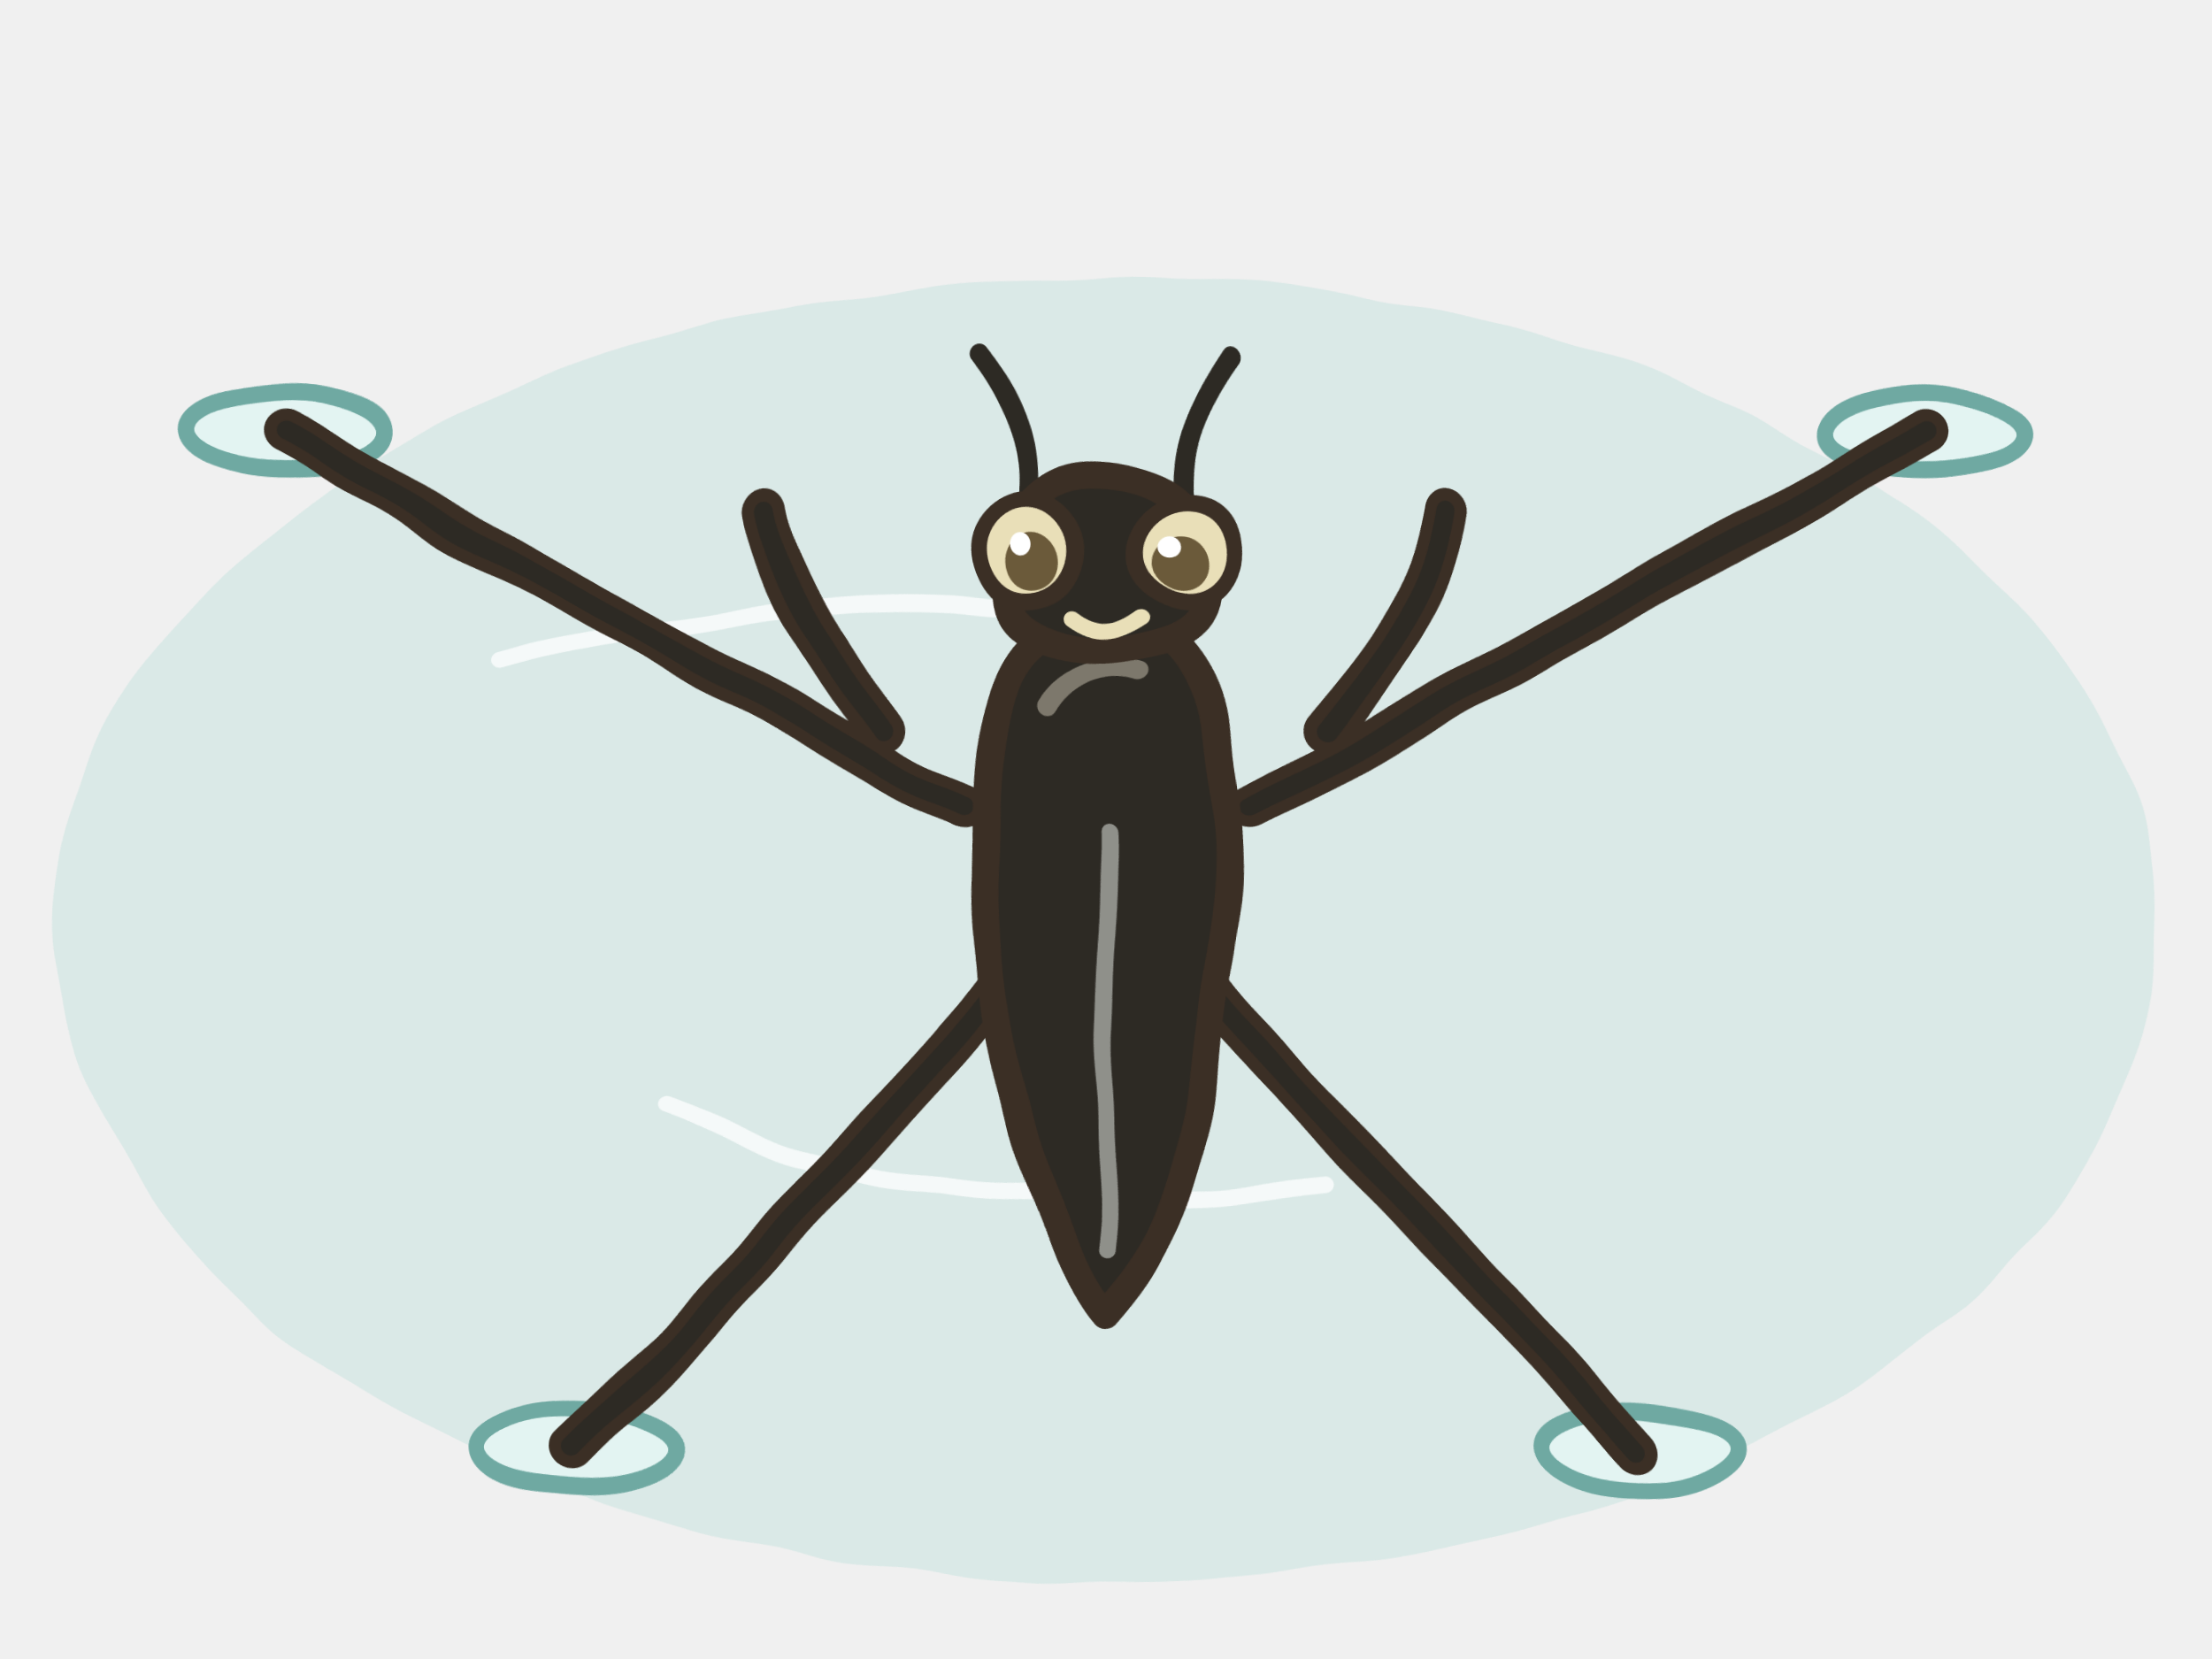
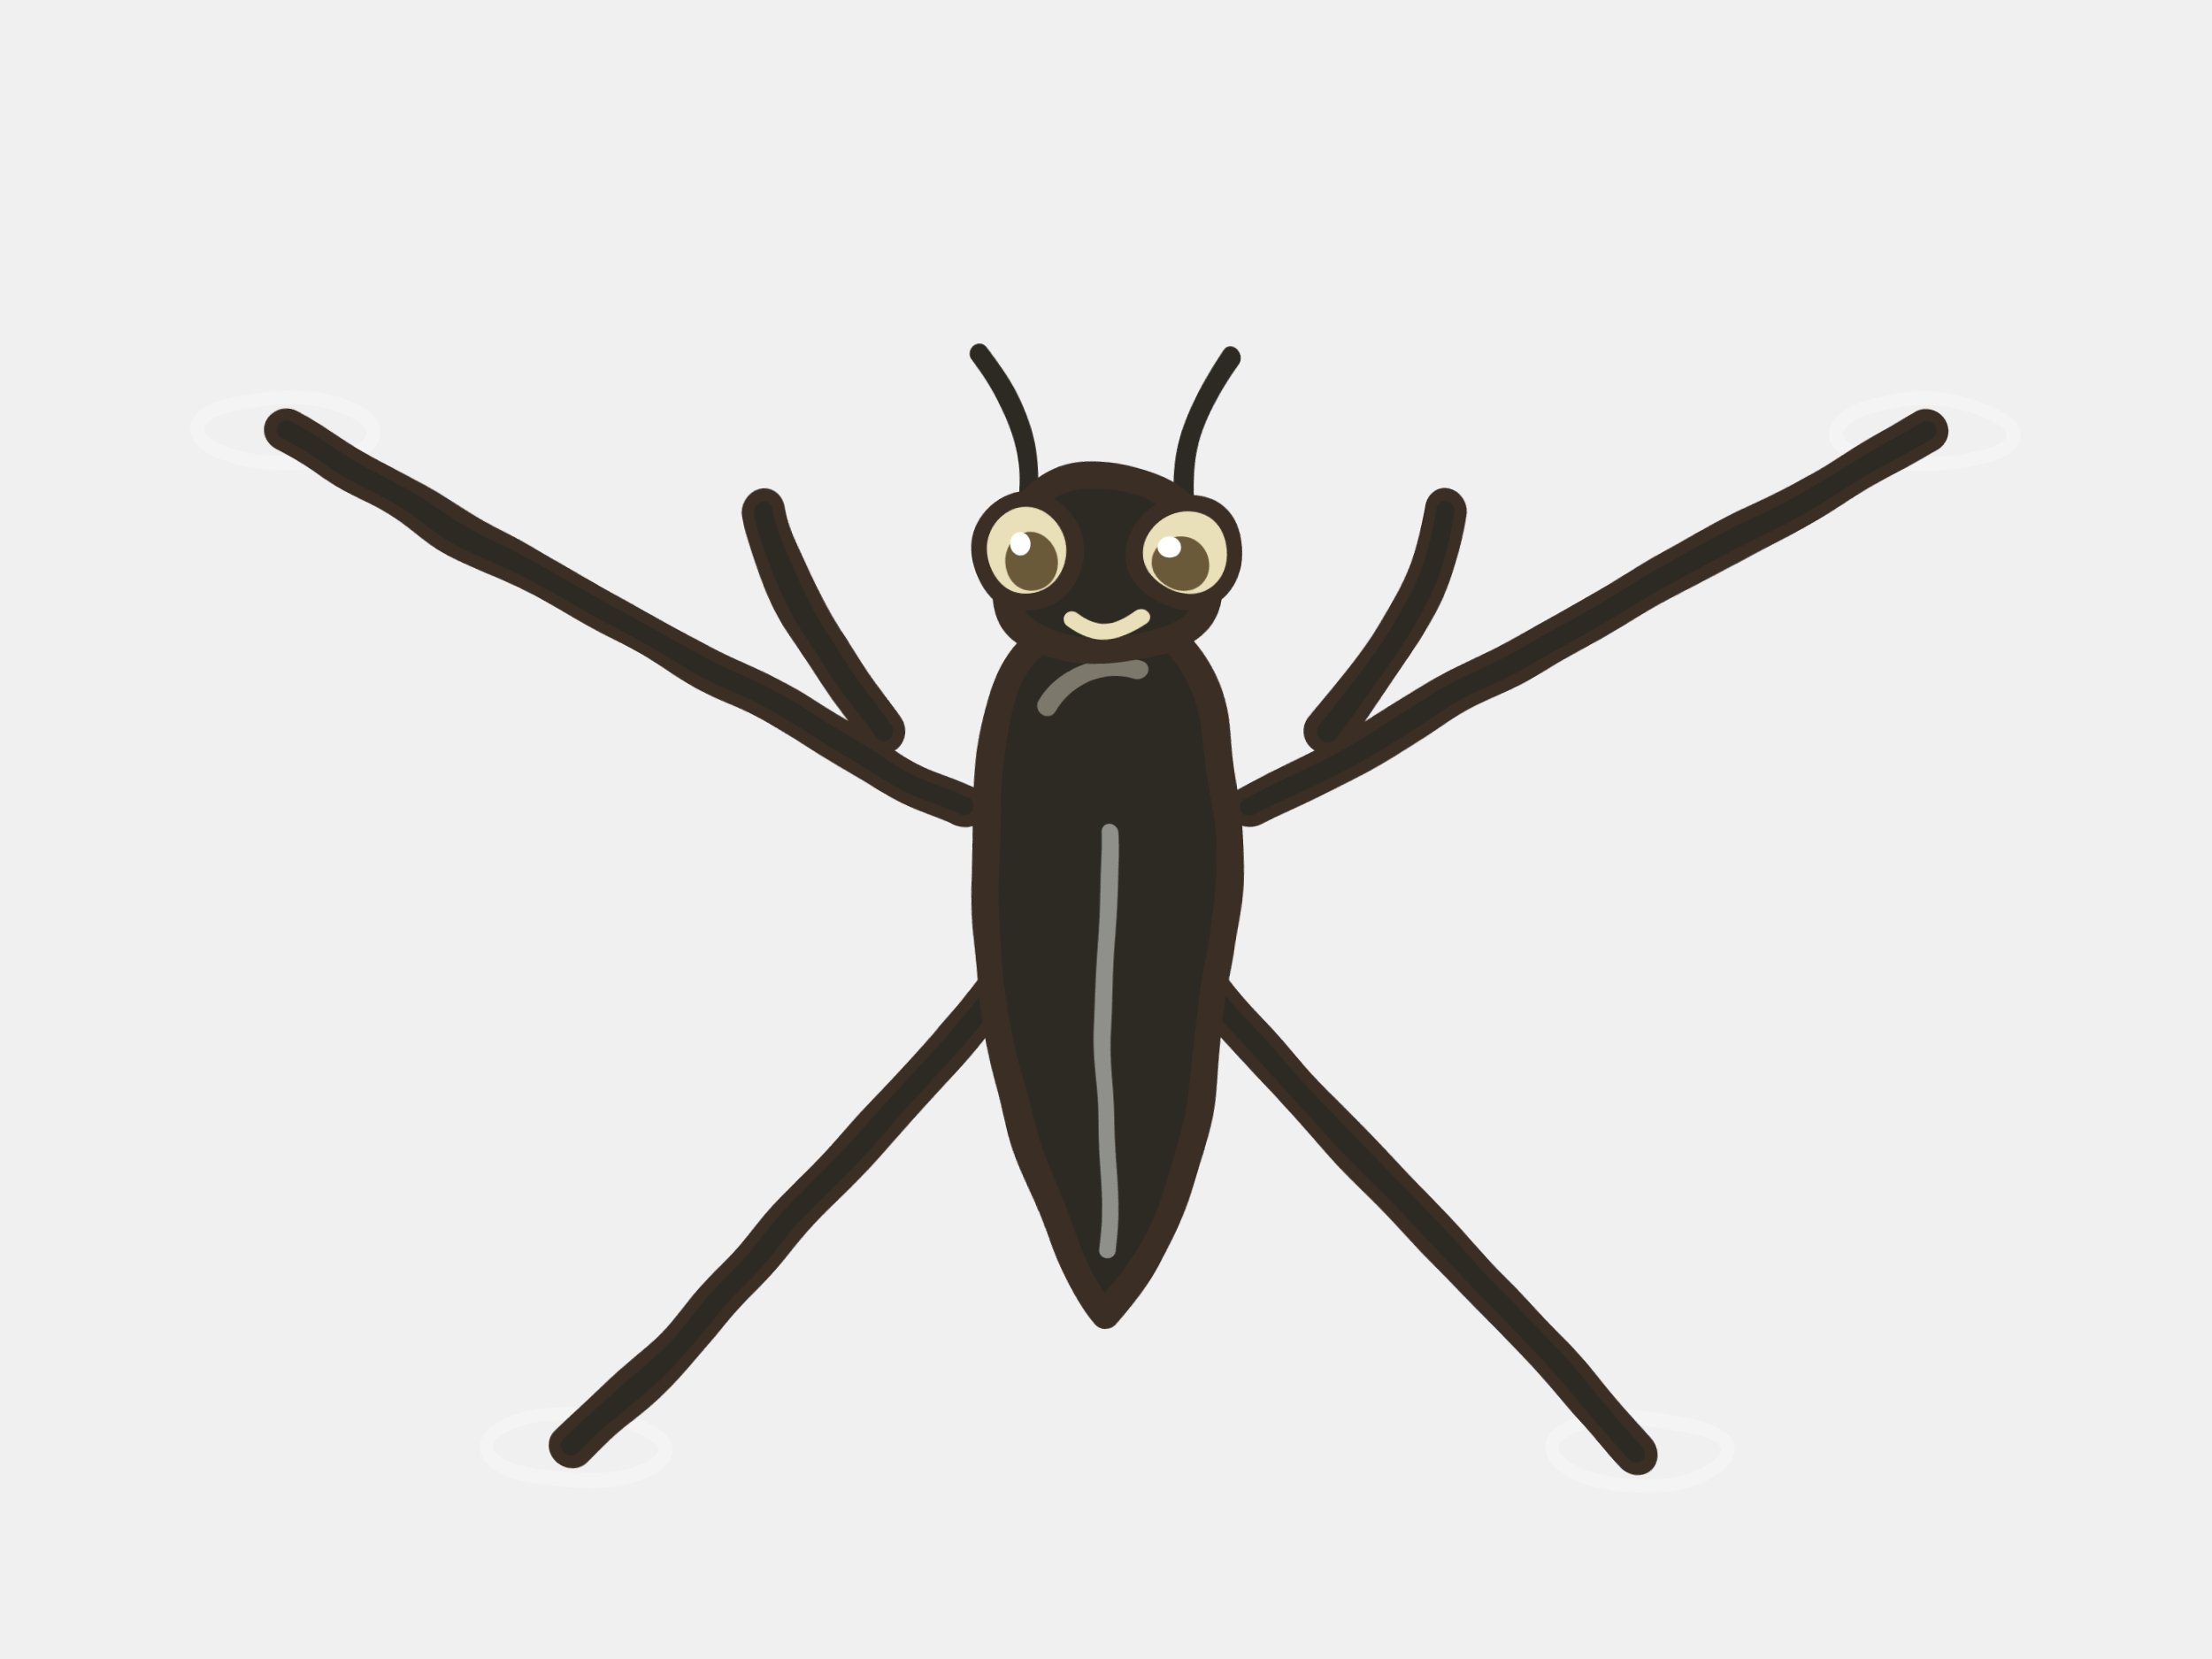
<svg xmlns="http://www.w3.org/2000/svg" width="800" height="600" viewBox="0 0 400 300">
  <defs>
    <filter id="hand" x="-6%" y="-6%" width="112%" height="112%">
      <feTurbulence type="fractalNoise" baseFrequency="0.035" numOctaves="2" seed="33" result="noise" />
      <feDisplacementMap in="SourceGraphic" in2="noise" scale="3.2" xChannelSelector="R" yChannelSelector="G" />
    </filter>
    <path id="legs" d="M174 146C140 128 98 104 52 78M196 162C170 192 142 222 104 262M160 132C148 118 140 104 138 92" />
-     <g id="dimples">
-       <ellipse cx="52" cy="78" rx="18" ry="7" />
-       <ellipse cx="104" cy="262" rx="18" ry="7" />
+     <g id="rings">
+       <ellipse cx="52" cy="78" rx="16" ry="6" />
+       <ellipse cx="104" cy="262" rx="16" ry="6" />
    </g>
  </defs>
  <g filter="url(#hand)" stroke="#3b2f25" stroke-width="5" stroke-linejoin="round" stroke-linecap="round">
-     <ellipse cx="200" cy="168" rx="190" ry="118" fill="#bfe0dc" fill-opacity=".45" stroke="none" />
-     <g fill="#e3f4f2" stroke="#6fa9a2" stroke-width="3">
-       <use href="#dimples" />
-       <use href="#dimples" transform="matrix(-1 0 0 1 400 0)" />
+     <g fill="none" stroke="#ffffff" stroke-width="2.5" stroke-opacity=".28">
+       <use href="#rings" />
+       <use href="#rings" transform="matrix(-1 0 0 1 400 0)" />
    </g>
-     <path d="M120 200C150 214 190 220 240 214M90 120C120 112 150 108 180 110" fill="none" stroke="#ffffff" stroke-width="3" stroke-opacity=".7" />
    <use href="#legs" fill="none" stroke-width="8" />
    <use href="#legs" fill="none" stroke="#2d2a24" stroke-width="3.5" />
    <use href="#legs" fill="none" stroke-width="8" transform="matrix(-1 0 0 1 400 0)" />
    <use href="#legs" fill="none" stroke="#2d2a24" stroke-width="3.5" transform="matrix(-1 0 0 1 400 0)" />
    <path d="M200 112C214 112 222 126 222 150C222 186 214 222 200 238C186 222 178 186 178 150C178 126 186 112 200 112Z" fill="#2d2a24" />
    <path d="M200 150L200 226" fill="none" stroke="#b9bbb6" stroke-width="3" stroke-opacity=".7" />
    <path d="M190 128C194 122 200 120 206 122" fill="none" stroke="#7d786c" stroke-width="3.5" />
    <path d="M186 96C188 86 186 74 178 64M214 96C212 86 214 74 222 64" fill="none" stroke="#2d2a24" stroke-width="3.5" />
    <path d="M200 86C212 86 218 96 218 106C218 114 210 118 200 118C190 118 182 114 182 106C182 96 188 86 200 86Z" fill="#2d2a24" />
    <circle cx="186" cy="100" r="9" fill="#e9dfb8" stroke-width="3" />
    <circle cx="214" cy="100" r="9" fill="#e9dfb8" stroke-width="3" />
    <g stroke="none">
      <circle cx="187" cy="102" r="5" fill="#6b5a3a" />
      <circle cx="213" cy="102" r="5" fill="#6b5a3a" />
      <circle cx="185" cy="99" r="2" fill="#fff" />
      <circle cx="211" cy="99" r="2" fill="#fff" />
    </g>
    <path d="M194 112C198 115 202 115 206 112" fill="none" stroke="#e9dfb8" stroke-width="3" />
  </g>
</svg>
